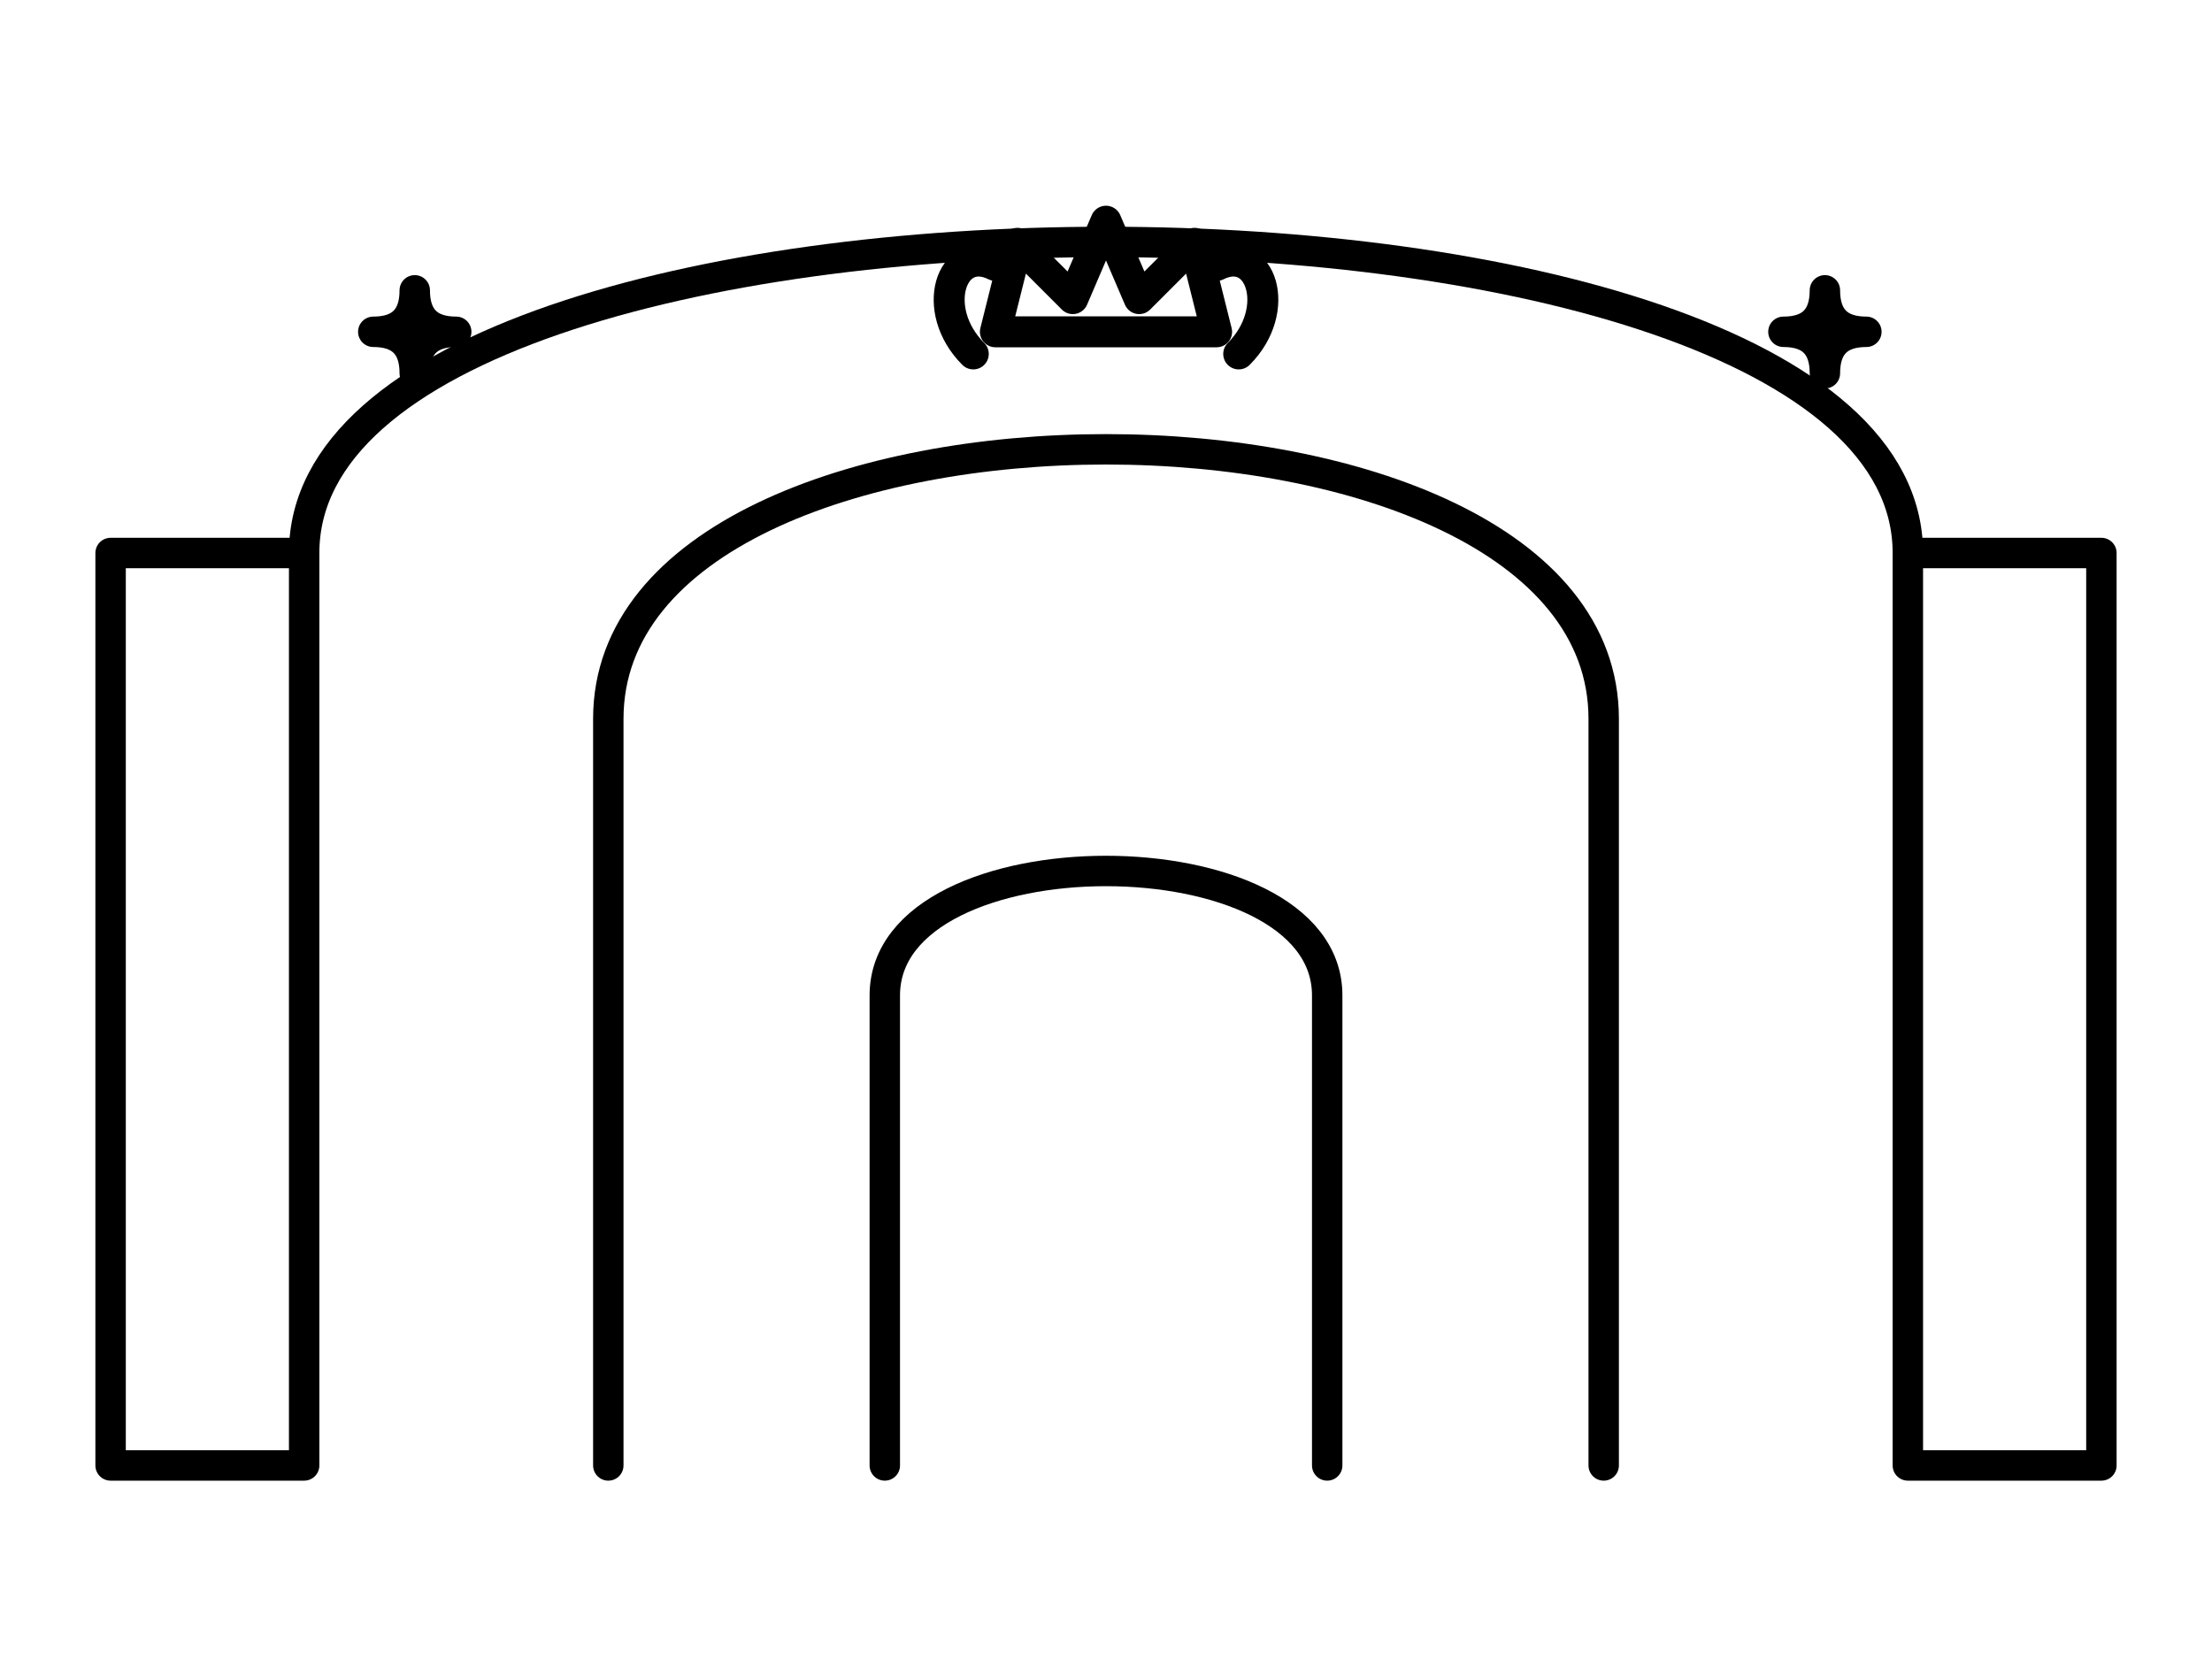
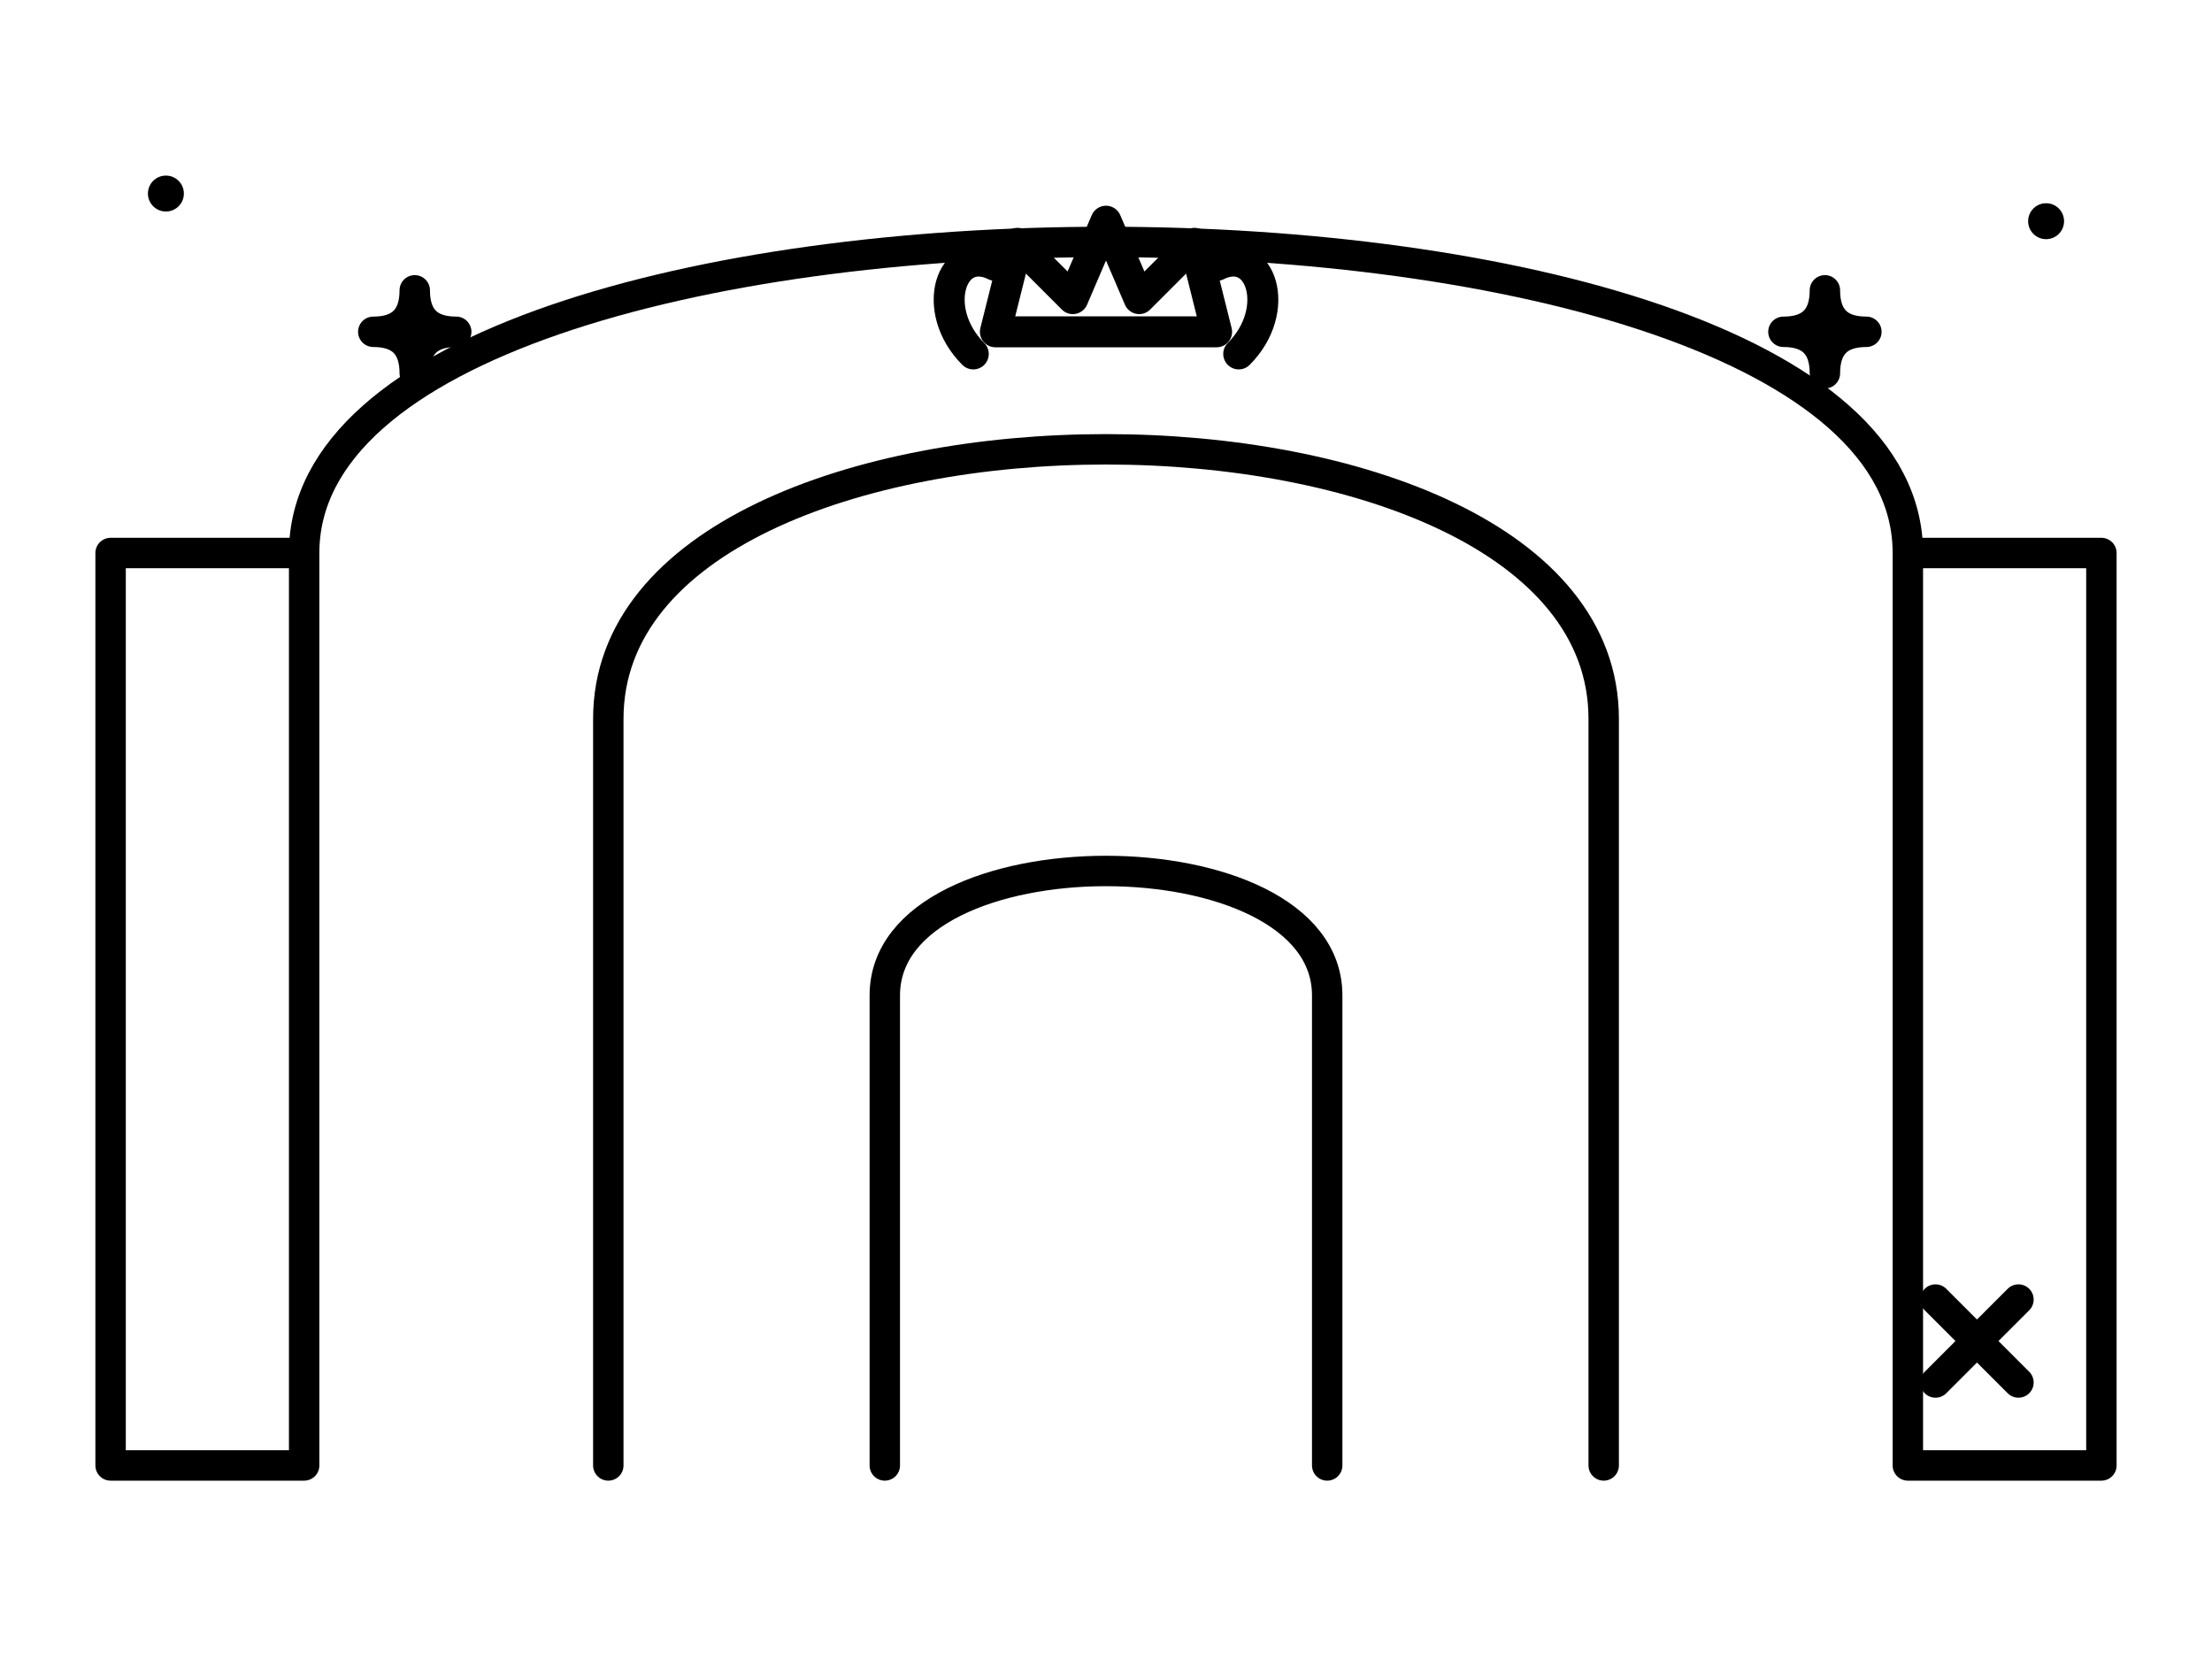
<svg xmlns="http://www.w3.org/2000/svg" viewBox="0 0 160 120" fill="none" stroke="#000" stroke-width="2.2" stroke-linecap="round" stroke-linejoin="round">
  <path d="M22,106 L22,40 C22,10 138,10 138,40 L138,106 M22,40 L8,40 L8,106 L22,106 M138,40 L152,40 L152,106 L138,106" />
  <path d="M44,106 L44,52 C44,26 116,26 116,52 L116,106" />
  <path d="M64,106 L64,72 C64,60 96,60 96,72 L96,106" />
  <g transform="translate(80 24) scale(0.8 0.8)" stroke-width="2.8">
    <path d="M-10,0 L-8,-8 L-3,-3 L0,-10 L3,-3 L8,-8 L10,0 Z" />
    <path d="M-12,2 C-16,-2 -14,-8 -10,-6 M12,2 C16,-2 14,-8 10,-6" />
  </g>
  <path d="M30,21 Q30,24 33,24 Q30,24 30,27 Q30,24 27,24 Q30,24 30,21" />
  <path d="M132,21 Q132,24 135,24 Q132,24 132,27 Q132,24 129,24 Q132,24 132,21" />
+   <circle cx="12" cy="14" r="1.3" fill="#000" stroke="none" />
+   <circle cx="148" cy="16" r="1.3" fill="#000" stroke="none" />
+   <path d="M140,100 L146,94 M146,100 L140,94" />
</svg>
